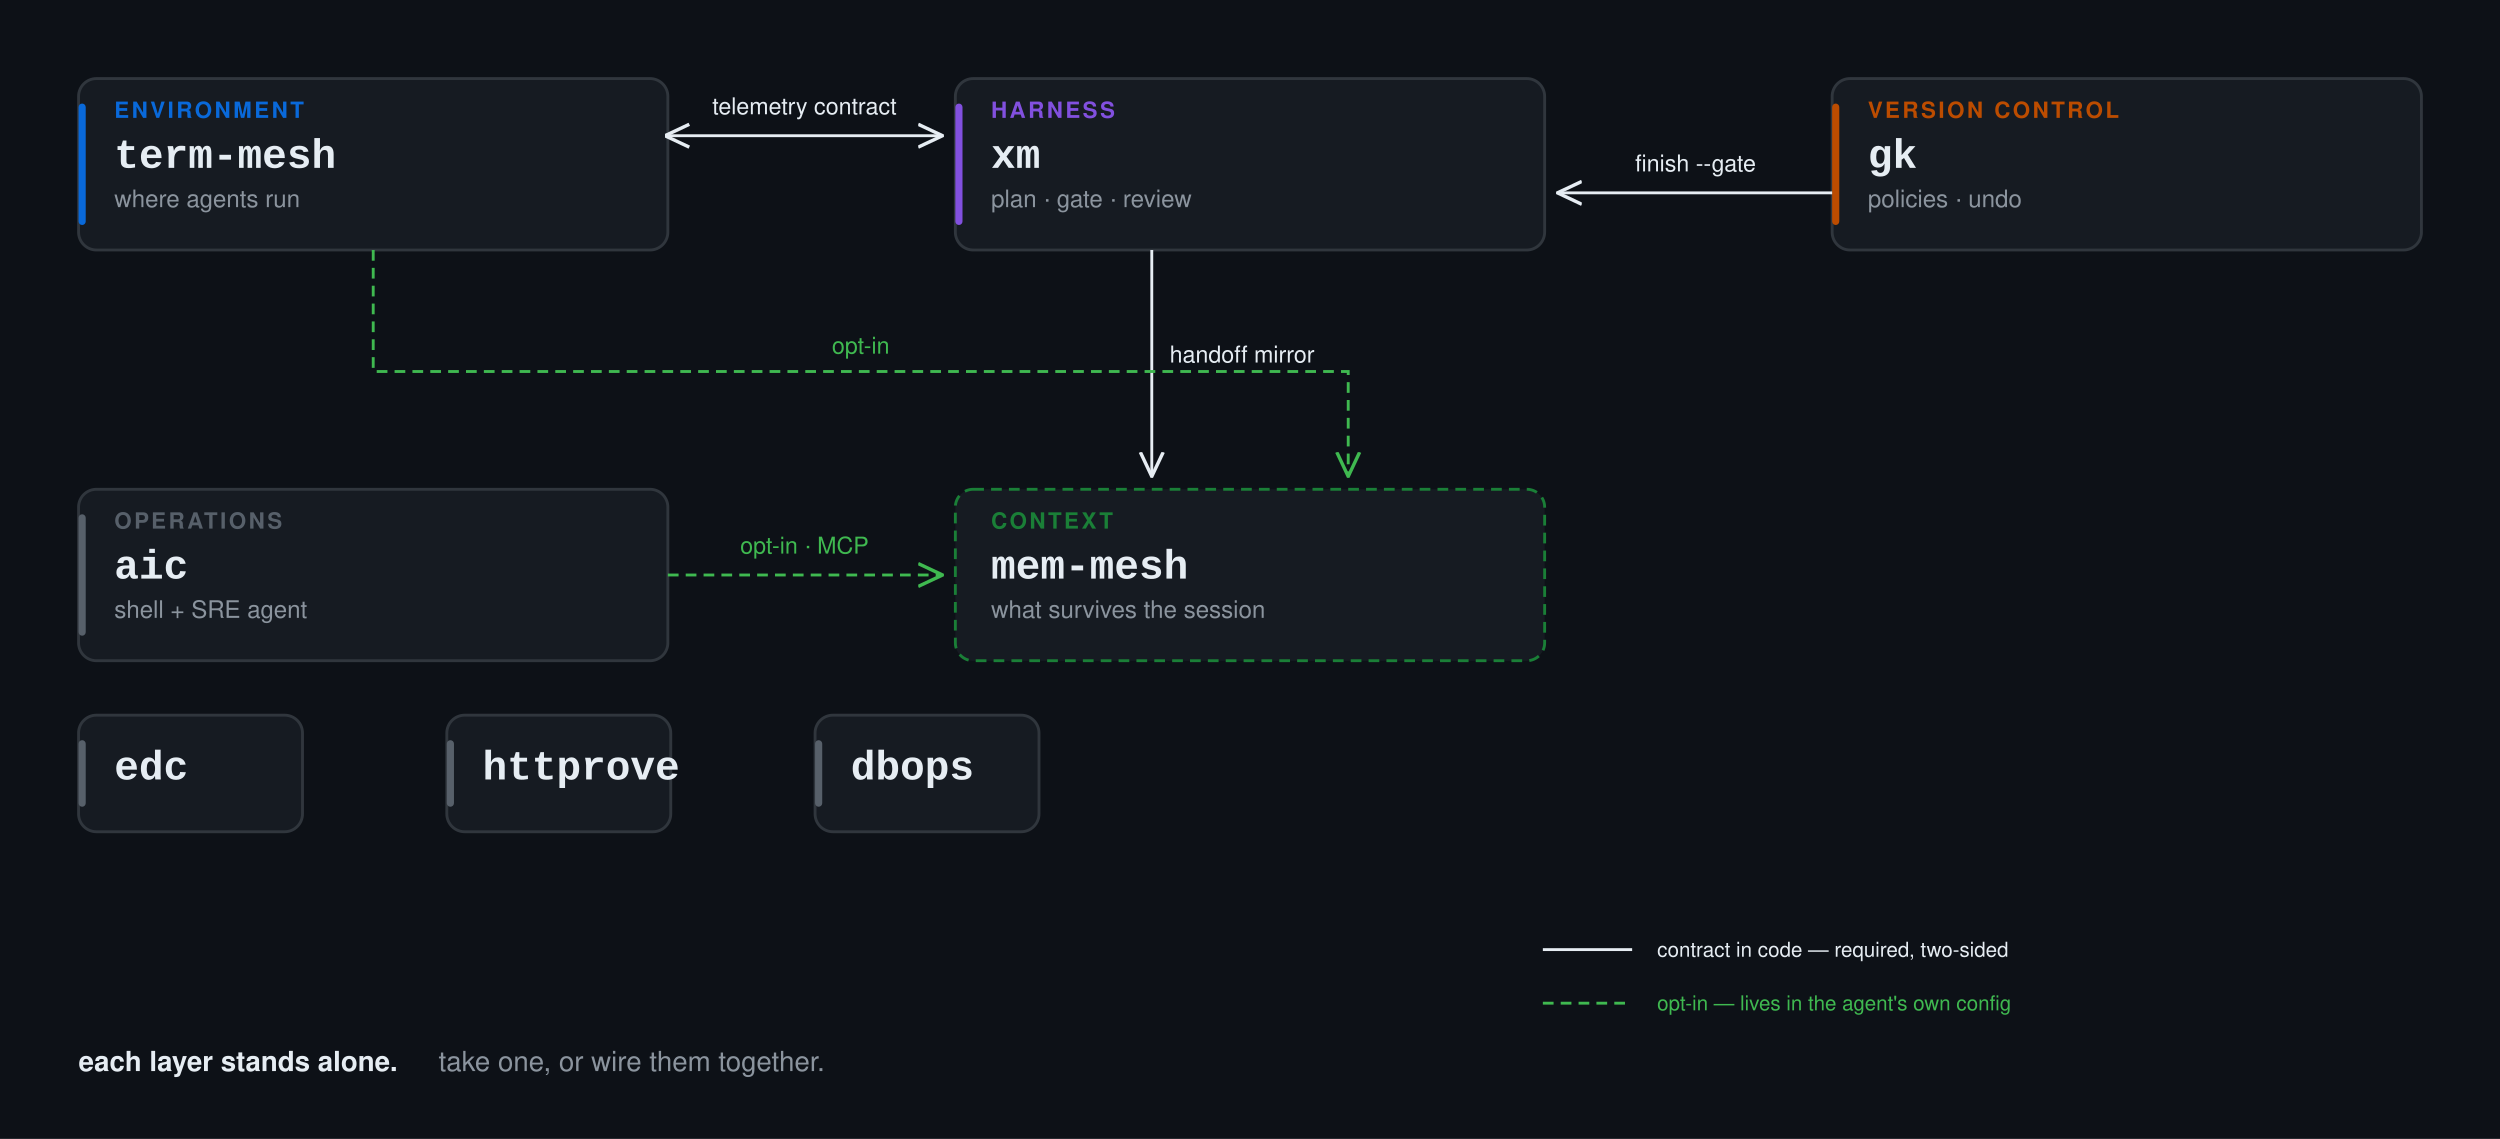
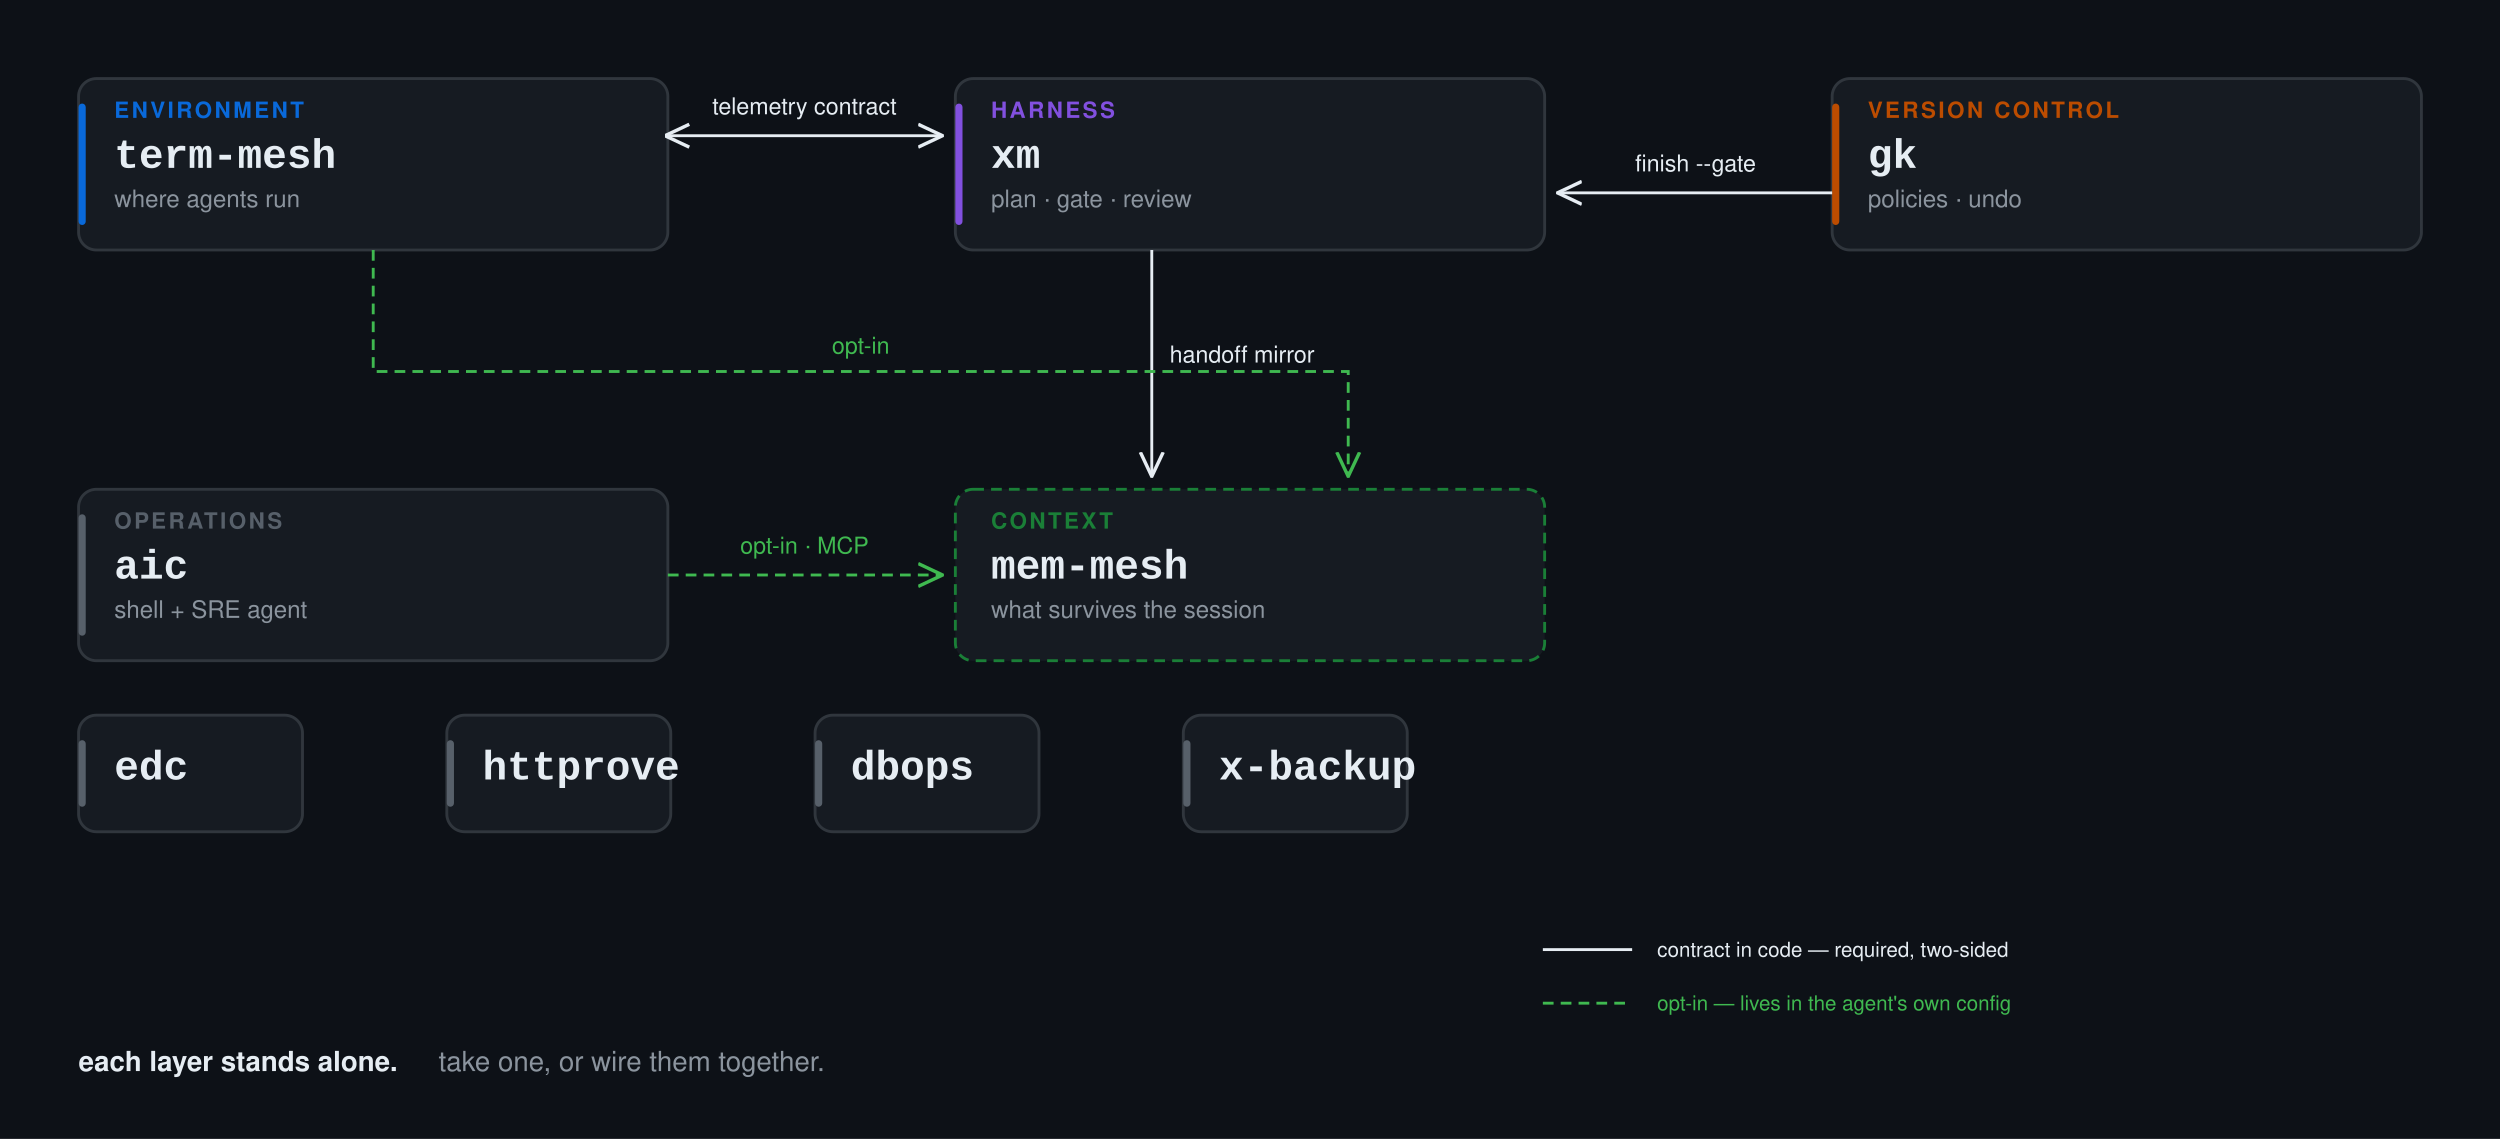
<svg xmlns="http://www.w3.org/2000/svg" width="1400" height="637.78" viewBox="0 0 1400 637.78" role="img" aria-label="x-mesh — layers — graph">
  <defs>
    <marker id="ac" markerWidth="9" markerHeight="9" refX="8" refY="4.5" orient="auto">
      <path d="M0,0.5 L8.5,4.5 L0,8.5" fill="none" stroke="#e6edf3" stroke-width="1.2" />
    </marker>
    <marker id="acs" markerWidth="9" markerHeight="9" refX="1" refY="4.5" orient="auto">
      <path d="M8.5,0.5 L0,4.5 L8.5,8.5" fill="none" stroke="#e6edf3" stroke-width="1.2" />
    </marker>
    <marker id="ao" markerWidth="9" markerHeight="9" refX="8" refY="4.5" orient="auto">
      <path d="M0,0.5 L8.5,4.5 L0,8.5" fill="none" stroke="#3fb950" stroke-width="1.2" />
    </marker>
    <marker id="aos" markerWidth="9" markerHeight="9" refX="1" refY="4.5" orient="auto">
      <path d="M8.5,0.5 L0,4.5 L8.5,8.5" fill="none" stroke="#3fb950" stroke-width="1.2" />
    </marker>
    <marker id="ap" markerWidth="9" markerHeight="9" refX="8" refY="4.5" orient="auto">
      <path d="M0,0.5 L8.5,4.5 L0,8.5" fill="none" stroke="#6e7681" stroke-width="1.2" />
    </marker>
    <marker id="aps" markerWidth="9" markerHeight="9" refX="1" refY="4.5" orient="auto">
      <path d="M8.5,0.5 L0,4.5 L8.5,8.5" fill="none" stroke="#6e7681" stroke-width="1.2" />
    </marker>
  </defs>
  <rect x="0" y="0" width="1400" height="637.78" fill="#0d1117" />
  <rect x="44" y="44" width="330" height="96" rx="10" fill="#161b22" stroke="#30363d" stroke-width="1.6" />
  <rect x="44" y="58" width="4" height="68" rx="2" fill="#0969da" />
  <text x="64" y="66" fill="#0969da" font-family="-apple-system,BlinkMacSystemFont,&quot;Segoe UI&quot;,Helvetica,Arial,sans-serif" font-size="12.5" font-weight="700" letter-spacing="1.4" xml:space="preserve">ENVIRONMENT</text>
  <text x="64" y="94" fill="#e6edf3" font-family="ui-monospace,SFMono-Regular,&quot;SF Mono&quot;,Menlo,Consolas,&quot;Liberation Mono&quot;,monospace" font-size="23" font-weight="600" xml:space="preserve">term-mesh</text>
  <text x="64" y="116" fill="#8b949e" font-family="-apple-system,BlinkMacSystemFont,&quot;Segoe UI&quot;,Helvetica,Arial,sans-serif" font-size="13.5" xml:space="preserve">where agents run</text>
  <rect x="535" y="44" width="330" height="96" rx="10" fill="#161b22" stroke="#30363d" stroke-width="1.6" />
  <rect x="535" y="58" width="4" height="68" rx="2" fill="#8250df" />
  <text x="555" y="66" fill="#8250df" font-family="-apple-system,BlinkMacSystemFont,&quot;Segoe UI&quot;,Helvetica,Arial,sans-serif" font-size="12.5" font-weight="700" letter-spacing="1.4" xml:space="preserve">HARNESS</text>
  <text x="555" y="94" fill="#e6edf3" font-family="ui-monospace,SFMono-Regular,&quot;SF Mono&quot;,Menlo,Consolas,&quot;Liberation Mono&quot;,monospace" font-size="23" font-weight="600" xml:space="preserve">xm</text>
  <text x="555" y="116" fill="#8b949e" font-family="-apple-system,BlinkMacSystemFont,&quot;Segoe UI&quot;,Helvetica,Arial,sans-serif" font-size="13.5" xml:space="preserve">plan · gate · review</text>
  <rect x="1026" y="44" width="330" height="96" rx="10" fill="#161b22" stroke="#30363d" stroke-width="1.6" />
  <rect x="1026" y="58" width="4" height="68" rx="2" fill="#bc4c00" />
  <text x="1046" y="66" fill="#bc4c00" font-family="-apple-system,BlinkMacSystemFont,&quot;Segoe UI&quot;,Helvetica,Arial,sans-serif" font-size="12.5" font-weight="700" letter-spacing="1.4" xml:space="preserve">VERSION CONTROL</text>
  <text x="1046" y="94" fill="#e6edf3" font-family="ui-monospace,SFMono-Regular,&quot;SF Mono&quot;,Menlo,Consolas,&quot;Liberation Mono&quot;,monospace" font-size="23" font-weight="600" xml:space="preserve">gk</text>
  <text x="1046" y="116" fill="#8b949e" font-family="-apple-system,BlinkMacSystemFont,&quot;Segoe UI&quot;,Helvetica,Arial,sans-serif" font-size="13.5" xml:space="preserve">policies · undo</text>
  <rect x="44" y="274" width="330" height="96" rx="10" fill="#161b22" stroke="#30363d" stroke-width="1.6" />
  <rect x="44" y="288" width="4" height="68" rx="2" fill="#57606a" />
  <text x="64" y="296" fill="#57606a" font-family="-apple-system,BlinkMacSystemFont,&quot;Segoe UI&quot;,Helvetica,Arial,sans-serif" font-size="12.5" font-weight="700" letter-spacing="1.4" xml:space="preserve">OPERATIONS</text>
  <text x="64" y="324" fill="#e6edf3" font-family="ui-monospace,SFMono-Regular,&quot;SF Mono&quot;,Menlo,Consolas,&quot;Liberation Mono&quot;,monospace" font-size="23" font-weight="600" xml:space="preserve">aic</text>
  <text x="64" y="346" fill="#8b949e" font-family="-apple-system,BlinkMacSystemFont,&quot;Segoe UI&quot;,Helvetica,Arial,sans-serif" font-size="13.5" xml:space="preserve">shell + SRE agent</text>
  <rect x="535" y="274" width="330" height="96" rx="10" fill="#161b22" stroke="#1a7f37" stroke-width="1.6" stroke-dasharray="6 4" />
  <text x="555" y="296" fill="#1a7f37" font-family="-apple-system,BlinkMacSystemFont,&quot;Segoe UI&quot;,Helvetica,Arial,sans-serif" font-size="12.5" font-weight="700" letter-spacing="1.4" xml:space="preserve">CONTEXT</text>
  <text x="555" y="324" fill="#e6edf3" font-family="ui-monospace,SFMono-Regular,&quot;SF Mono&quot;,Menlo,Consolas,&quot;Liberation Mono&quot;,monospace" font-size="23" font-weight="600" xml:space="preserve">mem-mesh</text>
  <text x="555" y="346" fill="#8b949e" font-family="-apple-system,BlinkMacSystemFont,&quot;Segoe UI&quot;,Helvetica,Arial,sans-serif" font-size="13.5" xml:space="preserve">what survives the session</text>
  <rect x="44" y="400.5" width="125.4" height="65.28" rx="10" fill="#161b22" stroke="#30363d" stroke-width="1.6" />
  <rect x="44" y="414.5" width="4" height="37.28" rx="2" fill="#57606a" />
  <text x="64" y="436.5" fill="#e6edf3" font-family="ui-monospace,SFMono-Regular,&quot;SF Mono&quot;,Menlo,Consolas,&quot;Liberation Mono&quot;,monospace" font-size="23" font-weight="600" xml:space="preserve">edc</text>
  <rect x="250.22" y="400.5" width="125.4" height="65.28" rx="10" fill="#161b22" stroke="#30363d" stroke-width="1.6" />
  <rect x="250.22" y="414.5" width="4" height="37.28" rx="2" fill="#57606a" />
  <text x="270.22" y="436.5" fill="#e6edf3" font-family="ui-monospace,SFMono-Regular,&quot;SF Mono&quot;,Menlo,Consolas,&quot;Liberation Mono&quot;,monospace" font-size="23" font-weight="600" xml:space="preserve">httprove</text>
  <rect x="456.44" y="400.5" width="125.4" height="65.28" rx="10" fill="#161b22" stroke="#30363d" stroke-width="1.6" />
  <rect x="456.44" y="414.5" width="4" height="37.28" rx="2" fill="#57606a" />
  <text x="476.44" y="436.5" fill="#e6edf3" font-family="ui-monospace,SFMono-Regular,&quot;SF Mono&quot;,Menlo,Consolas,&quot;Liberation Mono&quot;,monospace" font-size="23" font-weight="600" xml:space="preserve">dbops</text>
+   <rect x="662.66" y="400.5" width="125.4" height="65.28" rx="10" fill="#161b22" stroke="#30363d" stroke-width="1.6" />
+   <rect x="662.66" y="414.5" width="4" height="37.28" rx="2" fill="#57606a" />
+   <text x="682.66" y="436.5" fill="#e6edf3" font-family="ui-monospace,SFMono-Regular,&quot;SF Mono&quot;,Menlo,Consolas,&quot;Liberation Mono&quot;,monospace" font-size="23" font-weight="600" xml:space="preserve">x-backup</text>
  <path d="M374,76 L527,76" fill="none" stroke="#e6edf3" stroke-width="1.6" marker-end="url(#ac)" marker-start="url(#acs)" />
  <rect x="376.64" y="51" width="147.72" height="17" fill="#0d1117" />
  <text x="450.5" y="64" fill="#e6edf3" font-family="-apple-system,BlinkMacSystemFont,&quot;Segoe UI&quot;,Helvetica,Arial,sans-serif" font-size="13" text-anchor="middle" xml:space="preserve">telemetry contract</text>
  <path d="M1026,108 L873,108" fill="none" stroke="#e6edf3" stroke-width="1.6" marker-end="url(#ac)" />
  <rect x="894.49" y="83" width="110.02" height="17" fill="#0d1117" />
  <text x="949.5" y="96" fill="#e6edf3" font-family="-apple-system,BlinkMacSystemFont,&quot;Segoe UI&quot;,Helvetica,Arial,sans-serif" font-size="13" text-anchor="middle" xml:space="preserve">finish --gate</text>
  <path d="M645,140 L645,266" fill="none" stroke="#e6edf3" stroke-width="1.6" marker-end="url(#ac)" />
  <text x="655" y="203" fill="#e6edf3" font-family="-apple-system,BlinkMacSystemFont,&quot;Segoe UI&quot;,Helvetica,Arial,sans-serif" font-size="13" text-anchor="start" xml:space="preserve">handoff mirror</text>
  <path d="M209,140 L209,208.04 L755,208.04 L755,266" fill="none" stroke="#3fb950" stroke-width="1.6" stroke-dasharray="6 4" marker-end="url(#ao)" />
  <rect x="453.38" y="185.04" width="57.24" height="17" fill="#0d1117" />
  <text x="482" y="198.04" fill="#3fb950" font-family="-apple-system,BlinkMacSystemFont,&quot;Segoe UI&quot;,Helvetica,Arial,sans-serif" font-size="13" text-anchor="middle" xml:space="preserve">opt-in</text>
  <path d="M374,322 L527,322" fill="none" stroke="#3fb950" stroke-width="1.6" stroke-dasharray="6 4" marker-end="url(#ao)" />
  <rect x="399.26" y="297" width="102.48" height="17" fill="#0d1117" />
  <text x="450.5" y="310" fill="#3fb950" font-family="-apple-system,BlinkMacSystemFont,&quot;Segoe UI&quot;,Helvetica,Arial,sans-serif" font-size="13" text-anchor="middle" xml:space="preserve">opt-in · MCP</text>
  <g transform="translate(844,513.78)">
    <line x1="20" y1="18" x2="70" y2="18" stroke="#e6edf3" stroke-width="1.6" />
    <text x="84" y="22" fill="#e6edf3" font-family="-apple-system,BlinkMacSystemFont,&quot;Segoe UI&quot;,Helvetica,Arial,sans-serif" font-size="11.5" xml:space="preserve">contract in code — required, two-sided</text>
    <line x1="20" y1="48" x2="70" y2="48" stroke="#3fb950" stroke-width="1.6" stroke-dasharray="6 4" />
    <text x="84" y="52" fill="#3fb950" font-family="-apple-system,BlinkMacSystemFont,&quot;Segoe UI&quot;,Helvetica,Arial,sans-serif" font-size="11.5" xml:space="preserve">opt-in — lives in the agent's own config</text>
  </g>
  <text x="44" y="599.78" fill="#e6edf3" font-family="-apple-system,BlinkMacSystemFont,&quot;Segoe UI&quot;,Helvetica,Arial,sans-serif" font-size="15.5" font-weight="700" xml:space="preserve">each layer stands alone.</text>
  <text x="245.6" y="599.78" fill="#8b949e" font-family="-apple-system,BlinkMacSystemFont,&quot;Segoe UI&quot;,Helvetica,Arial,sans-serif" font-size="15.5" xml:space="preserve">take one, or wire them together.</text>
</svg>
